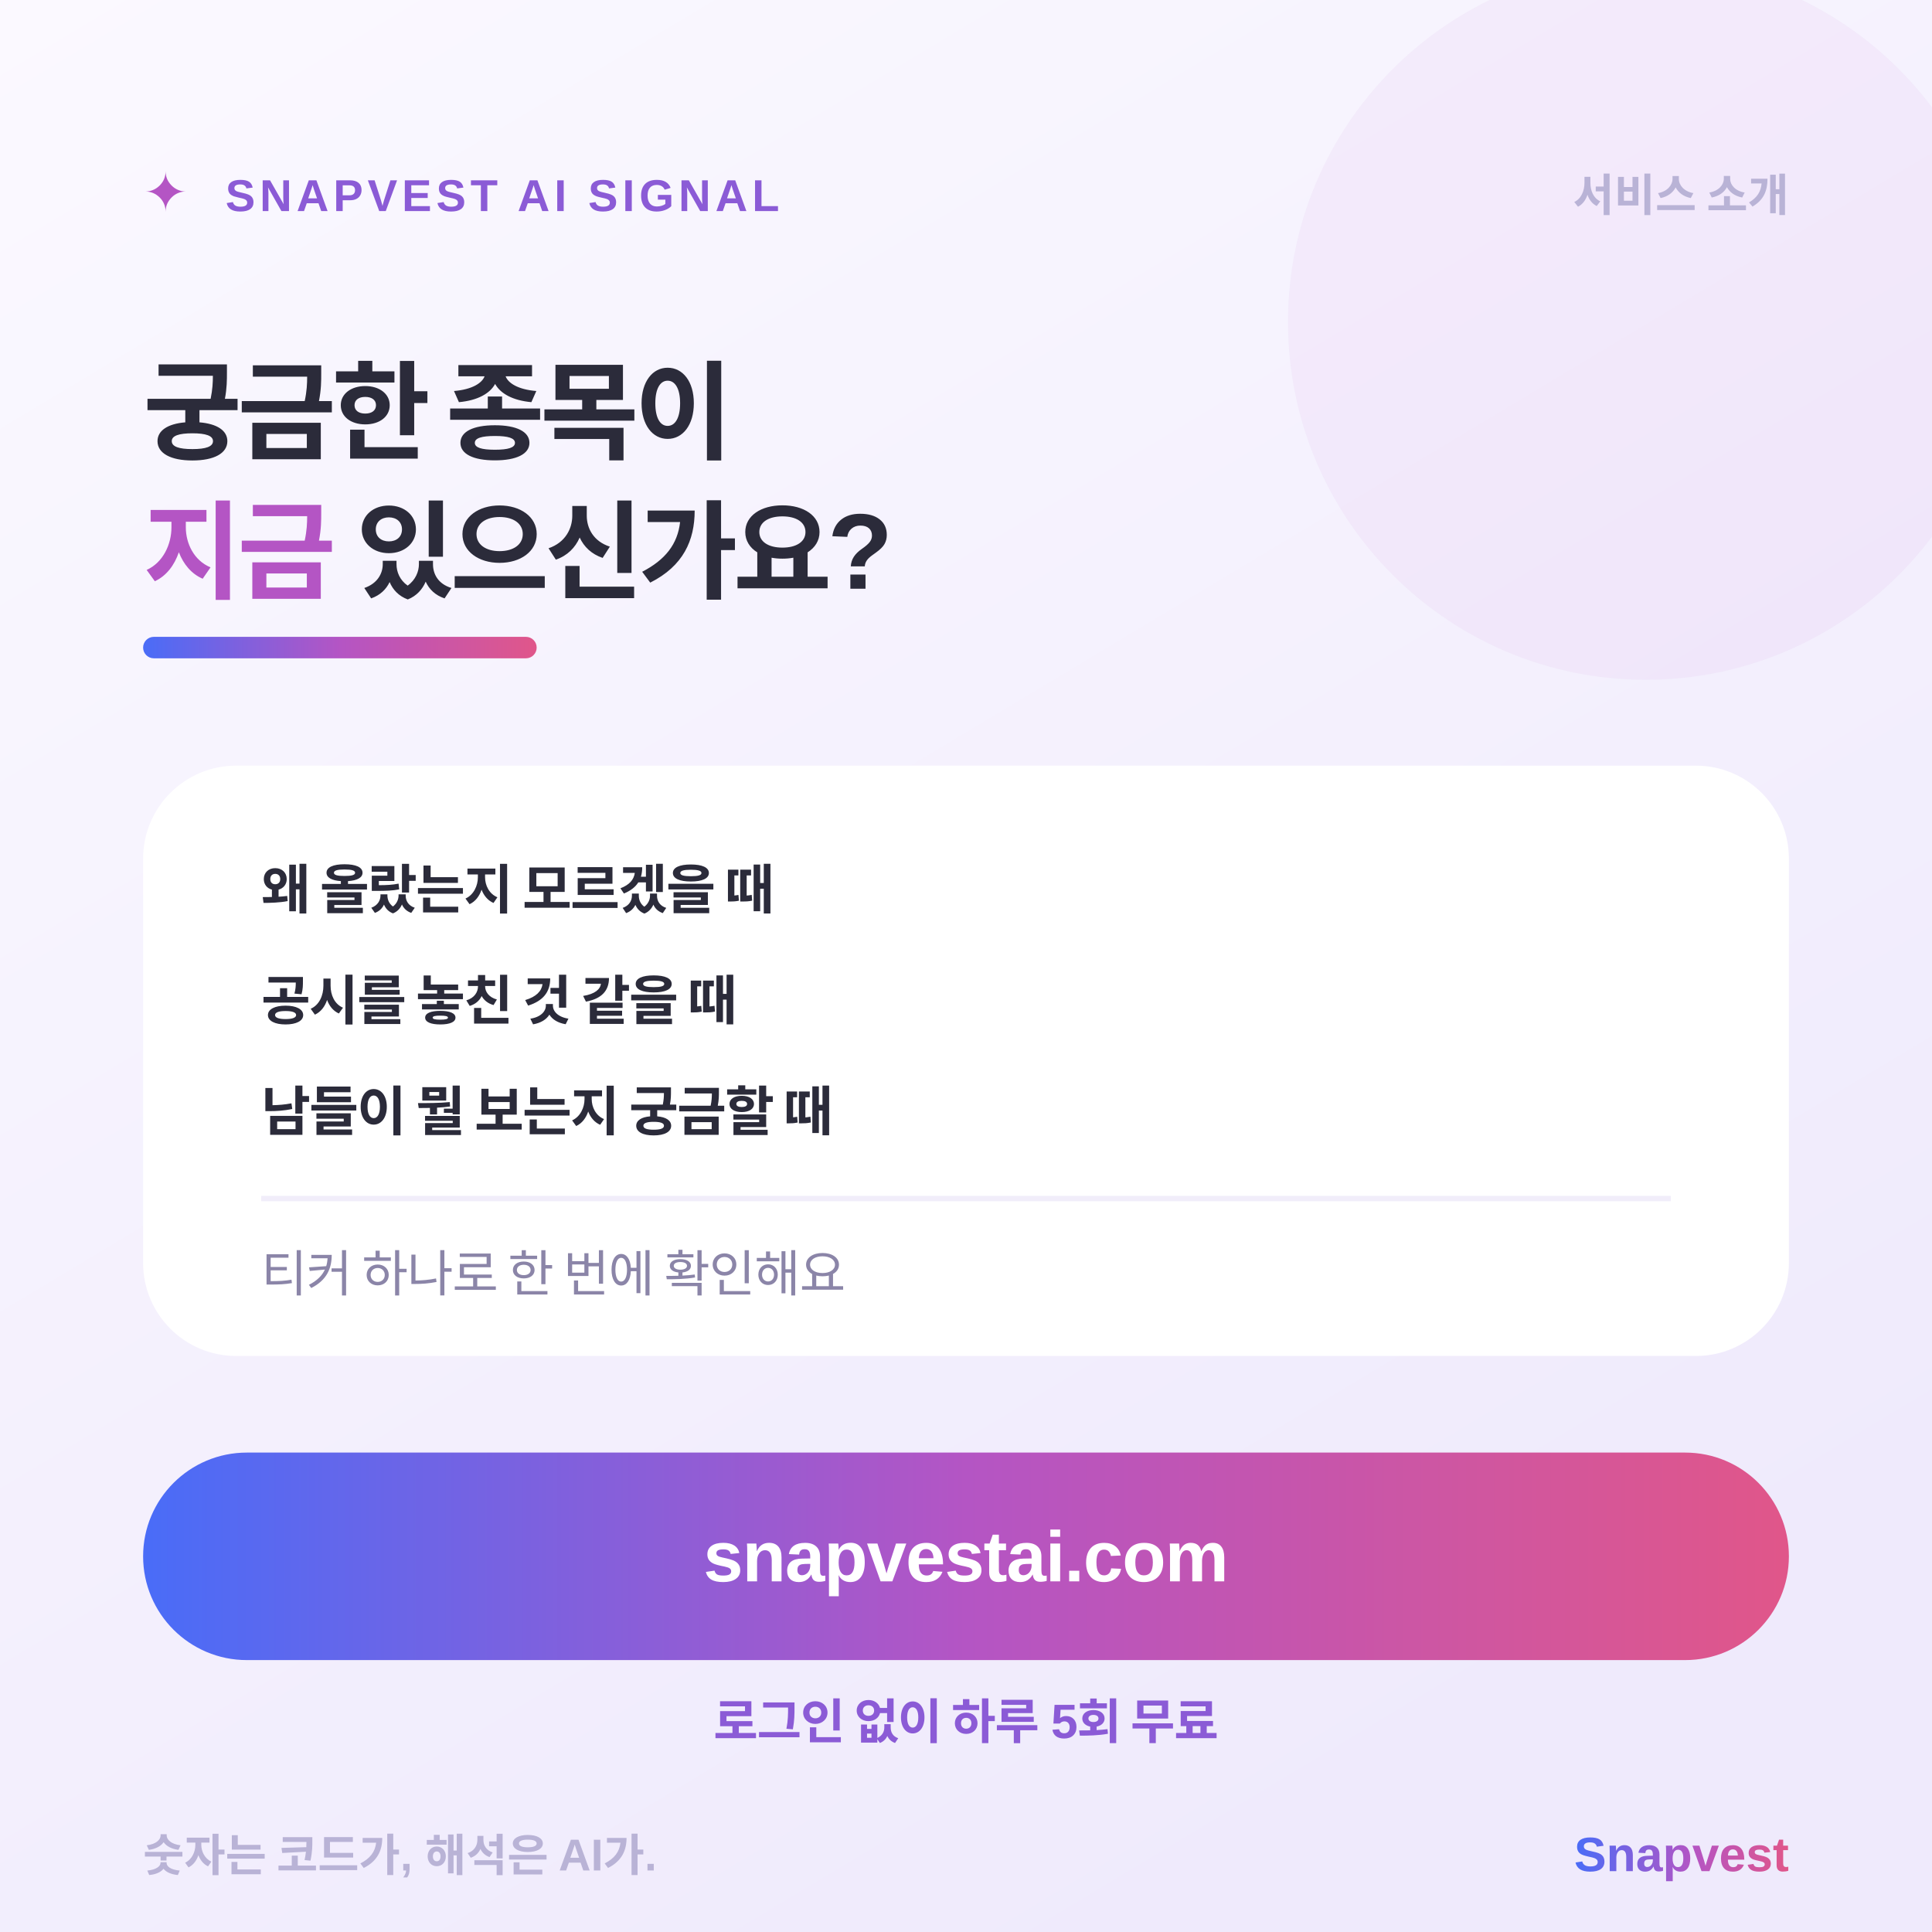
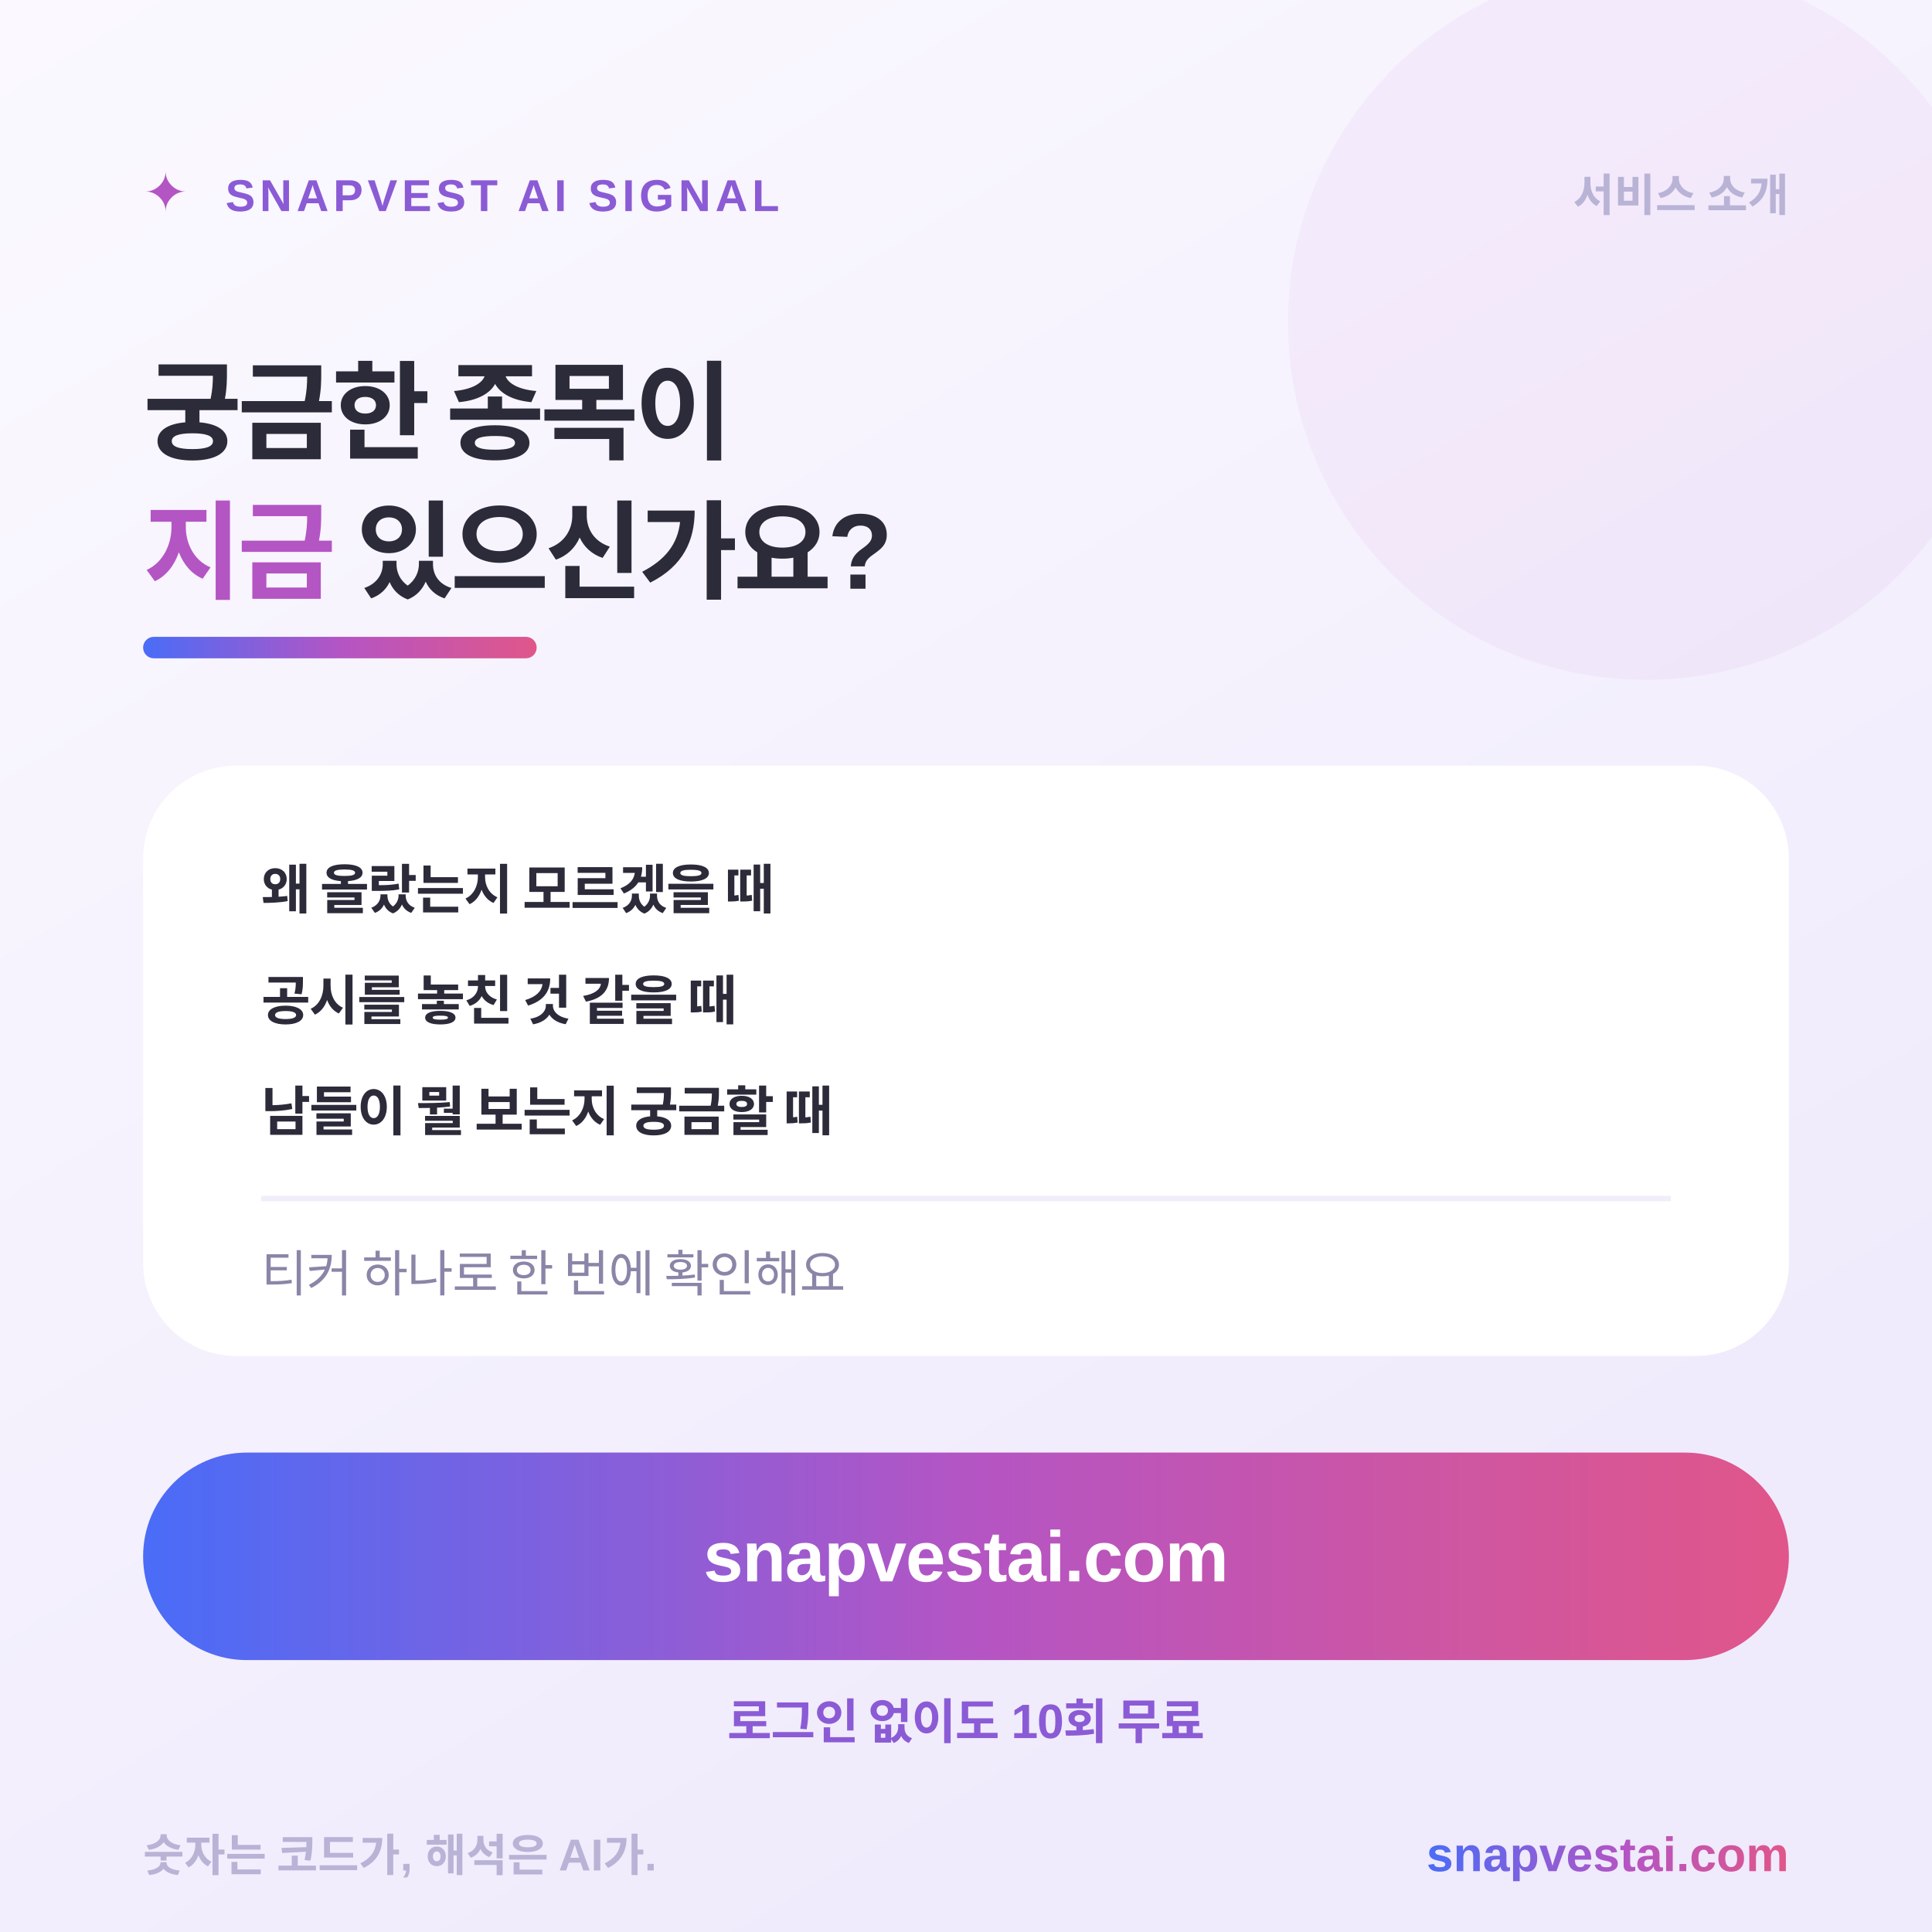
<svg xmlns="http://www.w3.org/2000/svg" width="1080" height="1080" viewBox="0 0 1080 1080" role="img">
  <defs>
    <linearGradient id="bg" x1="0" y1="0" x2="0.6" y2="1">
      <stop offset="0" stop-color="#FBF9FF" />
      <stop offset="1" stop-color="#EFEAFC" />
    </linearGradient>
    <linearGradient id="line" x1="0" y1="0" x2="1" y2="0">
      <stop offset="0" stop-color="#4A6CF7" />
      <stop offset="0.5" stop-color="#B455C4" />
      <stop offset="1" stop-color="#E0568A" />
    </linearGradient>
    <linearGradient id="dom" x1="0" y1="0" x2="1" y2="0">
      <stop offset="0" stop-color="#4A6CF7" />
      <stop offset="0.55" stop-color="#B455C4" />
      <stop offset="1" stop-color="#E0568A" />
    </linearGradient>
  </defs>
  <rect width="1080" height="1080" fill="url(#bg)" />
  <circle cx="920" cy="180" r="200" fill="#B455C4" opacity="0.06" />
  <g font-family="Pretendard, Poppins, Arial, sans-serif">
    <text x="80" y="118" font-size="30" fill="#B455C4">✦</text>
    <text x="126" y="118" font-size="25" font-weight="700" letter-spacing="2.5" fill="#8B5BD6">SNAPVEST AI SIGNAL</text>
    <text x="1000" y="118" text-anchor="end" font-size="25" font-weight="600" fill="#B9B3D6">서비스 소개</text>
    <text x="80" y="252" font-size="60" font-weight="700" letter-spacing="-2.5" fill="#2B2B3A">궁금한 종목이</text>
    <text x="80" y="330" font-size="60" font-weight="700" letter-spacing="-2.5" fill="#2B2B3A">
      <tspan fill="#B455C4">지금</tspan> 있으신가요?</text>
    <rect x="80" y="356" width="220" height="12" rx="6" fill="url(#line)" />
    <rect x="80" y="428" width="920" height="330" rx="52" fill="#FFFFFF" />
    <text x="146" y="508" font-size="30" font-weight="700" letter-spacing="-0.8" fill="#2B2B3A">왜 올랐는지 모르겠을 때</text>
    <text x="146" y="570" font-size="30" font-weight="700" letter-spacing="-0.8" fill="#2B2B3A">공시를 놓친 것 같을 때</text>
    <text x="146" y="632" font-size="30" font-weight="700" letter-spacing="-0.8" fill="#2B2B3A">남들이 뭘 보는지 궁금할 때</text>
    <line x1="146" y1="670" x2="934" y2="670" stroke="#F1EDFA" stroke-width="3" />
    <text x="146" y="722" font-size="28" font-weight="500" letter-spacing="-0.5" fill="#8B85A8">티커 하나로 한 번에 확인해요</text>
    <rect x="80" y="812" width="920" height="116" rx="58" fill="url(#line)" />
    <text x="540" y="884" text-anchor="middle" font-size="40" font-weight="700" letter-spacing="-0.5" fill="#FFFFFF">snapvestai.com</text>
-     <text x="540" y="972" text-anchor="middle" font-size="27" font-weight="600" letter-spacing="-0.5" fill="#8B5BD6">로그인 없이 하루 5회 무료</text>
+     <text x="540" y="972" text-anchor="middle" font-size="27" font-weight="600" letter-spacing="-0.5" fill="#8B5BD6">로그인 없이도 10회 무료</text>
    <text x="80" y="1046" font-size="25" font-weight="600" fill="#B9B3D6">숫자는 코드가, 해석은 AI가.</text>
-     <text x="1000" y="1046" text-anchor="end" font-size="27" font-weight="700" fill="url(#dom)">Snapvest</text>
+     <text x="1000" y="1046" text-anchor="end" font-size="27" font-weight="700" fill="url(#dom)">snapvestai.com</text>
  </g>
</svg>
